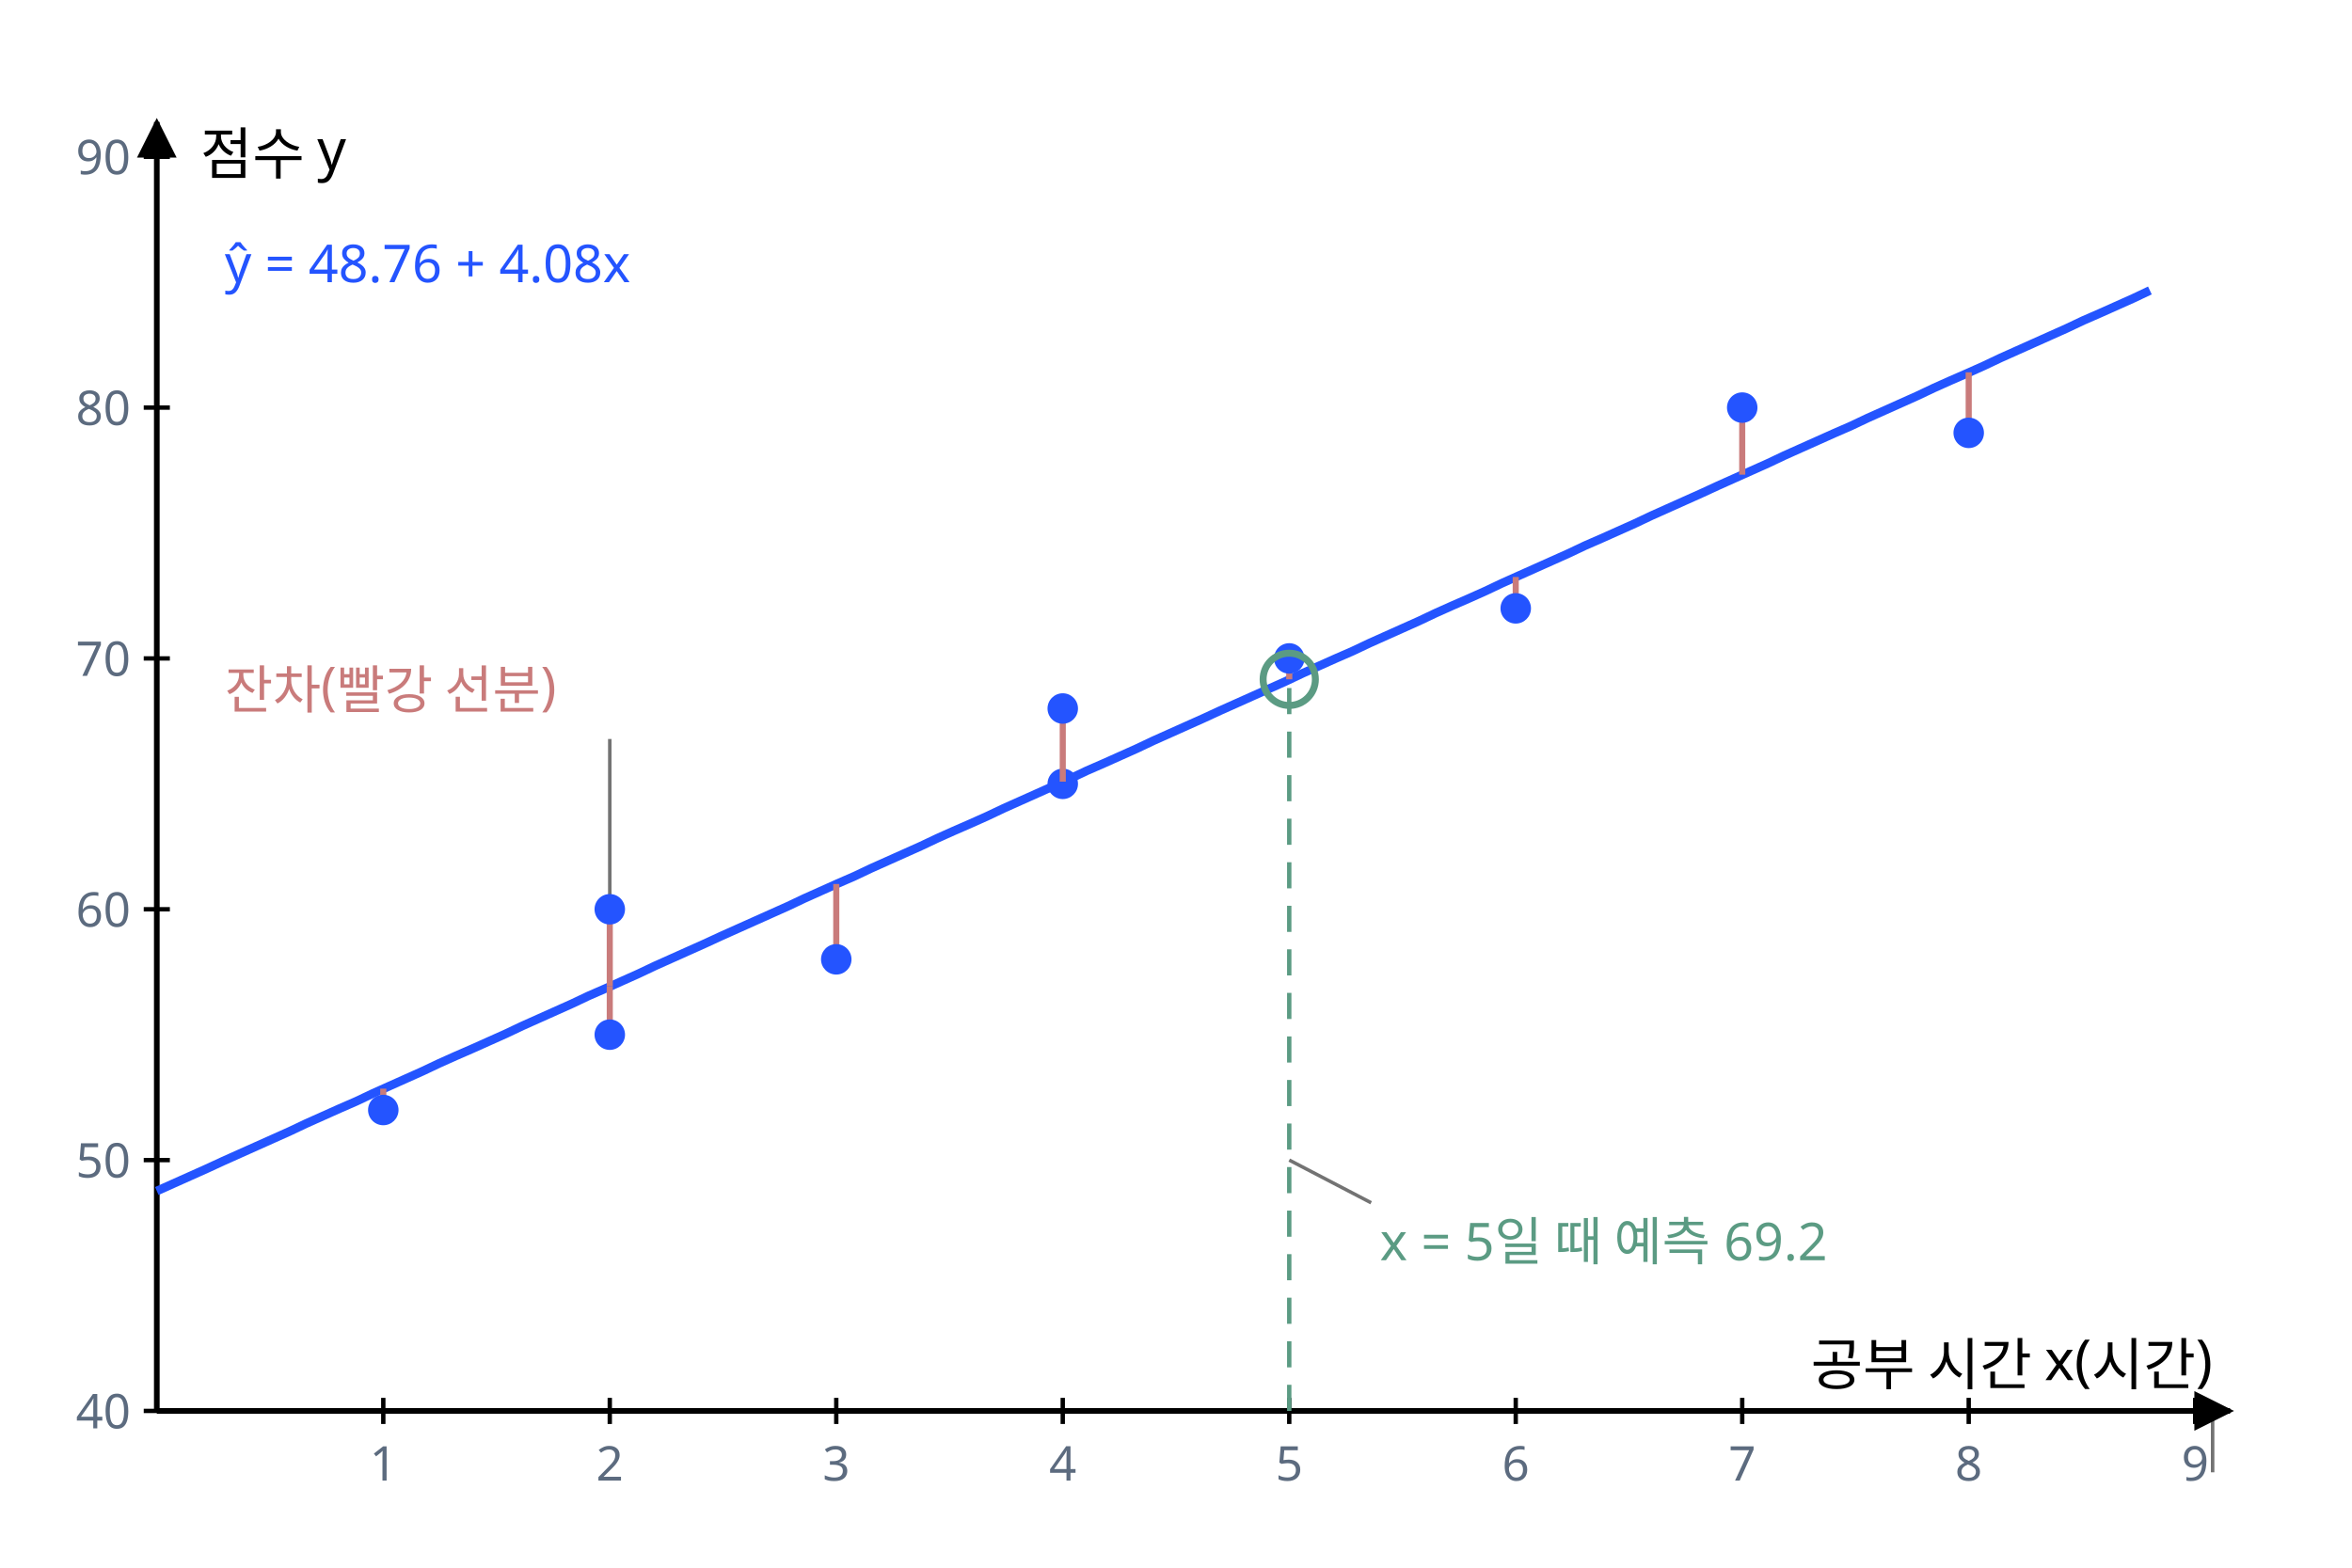
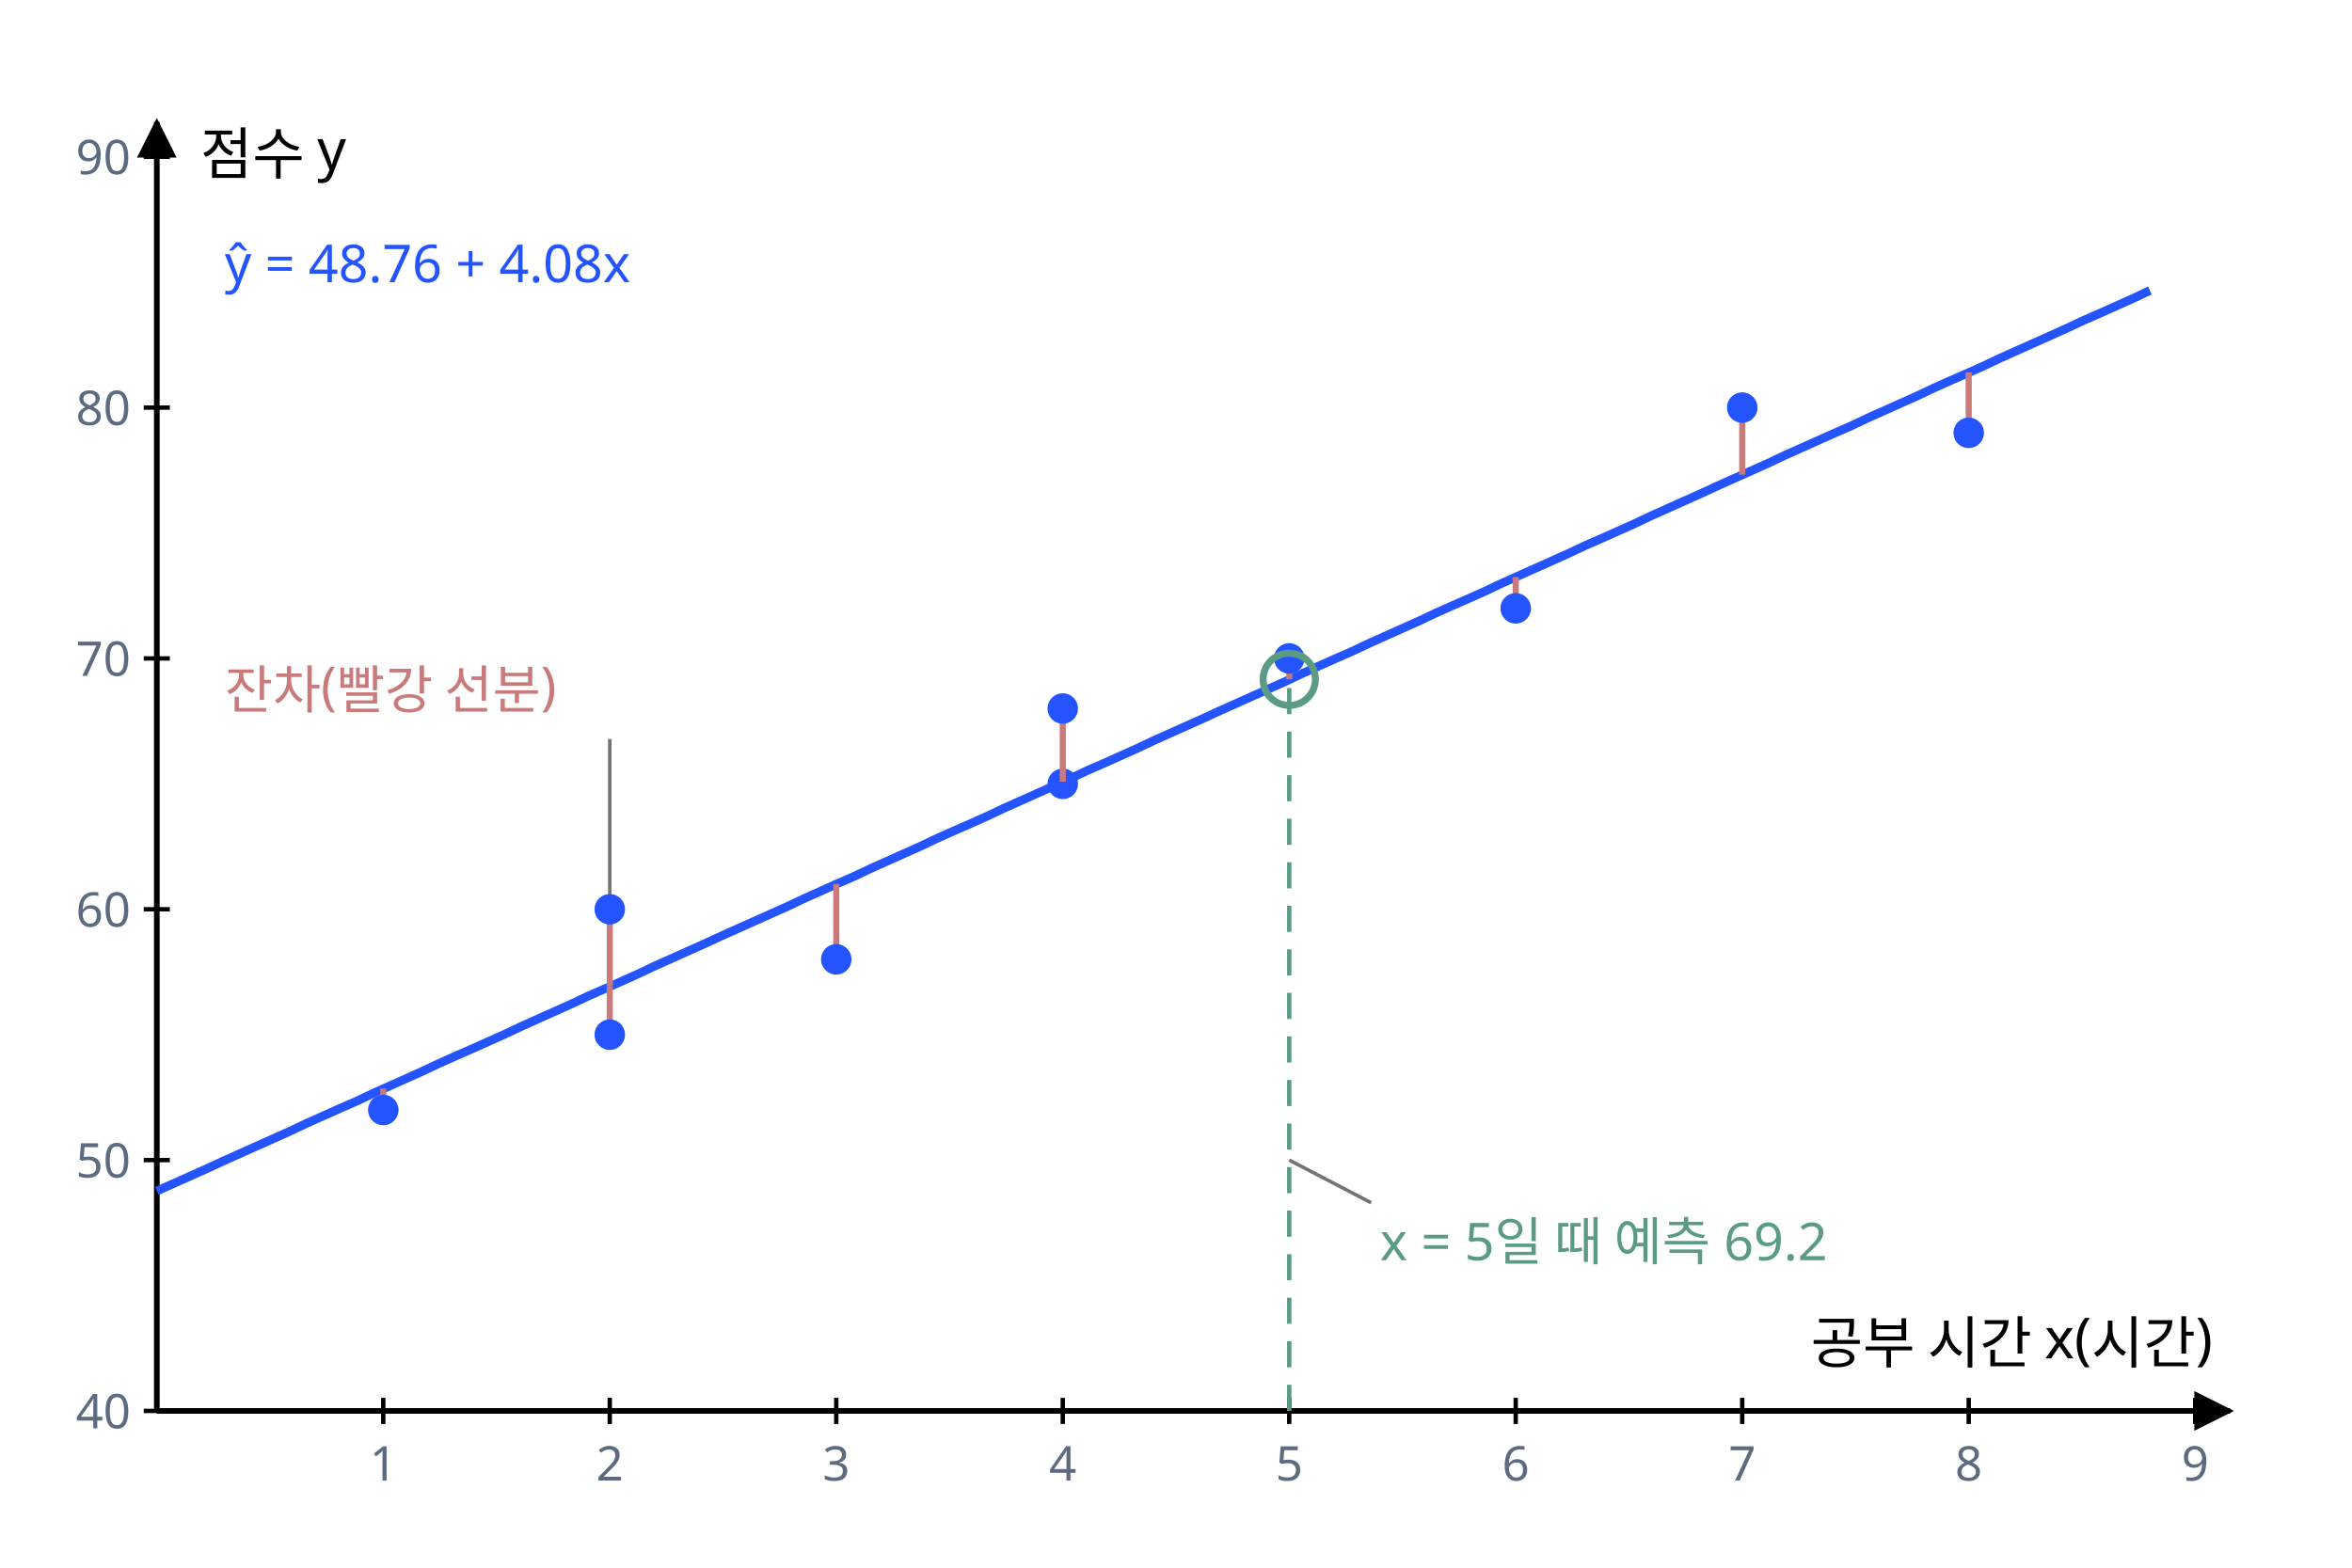
<svg xmlns="http://www.w3.org/2000/svg" class="si si-illus" viewBox="0 0 540 360" style="max-width:540px;color:var(--si-ink,var(--text,#1f2328))" role="img" aria-labelledby="regression-t" font-family="'Pretendard','Noto Sans KR','Apple SD Gothic Neo',sans-serif" font-size="13" fill="currentColor">
  <defs>
    <marker id="regression-ar" viewBox="0 0 10 10" refX="9" refY="5" markerWidth="7" markerHeight="7" orient="auto-start-reverse">
      <path d="M0,0L10,5L0,10z" style="fill:currentColor" />
    </marker>
  </defs>
-   <line x1="508" y1="338.1" x2="508" y2="325.5" class="si-leader" style="stroke:currentColor" stroke-opacity="0.55" stroke-width="0.8" />
  <line x1="296" y1="266.4" x2="314.8" y2="276.2" class="si-leader" style="stroke:currentColor" stroke-opacity="0.55" stroke-width="0.8" />
  <line x1="140" y1="216.9" x2="140" y2="169.7" class="si-leader" style="stroke:currentColor" stroke-opacity="0.55" stroke-width="0.8" />
  <g class="si-axes">
    <line x1="88" y1="321" x2="88" y2="327" style="stroke:currentColor" stroke-width="1" />
    <text x="88" y="340" text-anchor="middle" font-size="11" style="fill:var(--si-general,#5c6b7f)">1</text>
    <line x1="140" y1="321" x2="140" y2="327" style="stroke:currentColor" stroke-width="1" />
    <text x="140" y="340" text-anchor="middle" font-size="11" style="fill:var(--si-general,#5c6b7f)">2</text>
    <line x1="192" y1="321" x2="192" y2="327" style="stroke:currentColor" stroke-width="1" />
    <text x="192" y="340" text-anchor="middle" font-size="11" style="fill:var(--si-general,#5c6b7f)">3</text>
    <line x1="244" y1="321" x2="244" y2="327" style="stroke:currentColor" stroke-width="1" />
    <text x="244" y="340" text-anchor="middle" font-size="11" style="fill:var(--si-general,#5c6b7f)">4</text>
    <line x1="296" y1="321" x2="296" y2="327" style="stroke:currentColor" stroke-width="1" />
    <text x="296" y="340" text-anchor="middle" font-size="11" style="fill:var(--si-general,#5c6b7f)">5</text>
    <line x1="348" y1="321" x2="348" y2="327" style="stroke:currentColor" stroke-width="1" />
    <text x="348" y="340" text-anchor="middle" font-size="11" style="fill:var(--si-general,#5c6b7f)">6</text>
    <line x1="400" y1="321" x2="400" y2="327" style="stroke:currentColor" stroke-width="1" />
    <text x="400" y="340" text-anchor="middle" font-size="11" style="fill:var(--si-general,#5c6b7f)">7</text>
    <line x1="452" y1="321" x2="452" y2="327" style="stroke:currentColor" stroke-width="1" />
    <text x="452" y="340" text-anchor="middle" font-size="11" style="fill:var(--si-general,#5c6b7f)">8</text>
    <line x1="504" y1="321" x2="504" y2="327" style="stroke:currentColor" stroke-width="1" />
    <text x="504" y="340" text-anchor="middle" font-size="11" style="fill:var(--si-general,#5c6b7f)">9</text>
    <line x1="33" y1="324" x2="39" y2="324" style="stroke:currentColor" stroke-width="1" />
    <text x="30" y="328" text-anchor="end" font-size="11" style="fill:var(--si-general,#5c6b7f)">40</text>
    <line x1="33" y1="266.4" x2="39" y2="266.4" style="stroke:currentColor" stroke-width="1" />
    <text x="30" y="270.4" text-anchor="end" font-size="11" style="fill:var(--si-general,#5c6b7f)">50</text>
    <line x1="33" y1="208.8" x2="39" y2="208.8" style="stroke:currentColor" stroke-width="1" />
    <text x="30" y="212.8" text-anchor="end" font-size="11" style="fill:var(--si-general,#5c6b7f)">60</text>
    <line x1="33" y1="151.2" x2="39" y2="151.2" style="stroke:currentColor" stroke-width="1" />
    <text x="30" y="155.2" text-anchor="end" font-size="11" style="fill:var(--si-general,#5c6b7f)">70</text>
    <line x1="33" y1="93.6" x2="39" y2="93.6" style="stroke:currentColor" stroke-width="1" />
    <text x="30" y="97.6" text-anchor="end" font-size="11" style="fill:var(--si-general,#5c6b7f)">80</text>
    <line x1="33" y1="36" x2="39" y2="36" style="stroke:currentColor" stroke-width="1" />
    <text x="30" y="40" text-anchor="end" font-size="11" style="fill:var(--si-general,#5c6b7f)">90</text>
    <line x1="36" y1="324" x2="512" y2="324" style="stroke:currentColor" stroke-width="1.3" marker-end="url(#regression-ar)" />
    <line x1="36" y1="324" x2="36" y2="28" style="stroke:currentColor" stroke-width="1.3" marker-end="url(#regression-ar)" />
-     <text x="508" y="318" text-anchor="end">공부 시간 x(시간)</text>
+     <text x="514" y="342" text-anchor="end" />
    <text x="46" y="40">점수 y</text>
  </g>
  <polyline points="36,273.5 39.8,271.8 43.6,270.1 47.4,268.4 51.3,266.6 55.1,264.9 58.9,263.2 62.7,261.5 66.5,259.8 70.3,258 74.1,256.3 77.9,254.6 81.8,252.9 85.6,251.1 89.4,249.4 93.2,247.7 97,246 100.8,244.2 104.6,242.5 108.5,240.8 112.3,239.1 116.1,237.4 119.9,235.6 123.7,233.9 127.5,232.2 131.3,230.5 135.1,228.7 139,227 142.8,225.3 146.6,223.6 150.4,221.8 154.2,220.1 158,218.4 161.8,216.7 165.7,214.9 169.5,213.2 173.3,211.5 177.1,209.8 180.9,208.1 184.7,206.3 188.5,204.6 192.3,202.9 196.2,201.2 200,199.4 203.8,197.7 207.6,196 211.4,194.3 215.2,192.5 219,190.8 222.9,189.1 226.7,187.4 230.5,185.6 234.3,183.9 238.1,182.2 241.9,180.5 245.7,178.8 249.5,177 253.4,175.3 257.2,173.6 261,171.9 264.8,170.1 268.6,168.4 272.4,166.7 276.2,165 280.1,163.2 283.9,161.5 287.7,159.8 291.5,158.1 295.3,156.4 299.1,154.6 302.9,152.9 306.7,151.2 310.6,149.5 314.4,147.7 318.2,146 322,144.3 325.8,142.6 329.6,140.8 333.4,139.1 337.3,137.4 341.1,135.7 344.9,133.9 348.7,132.2 352.5,130.5 356.3,128.8 360.1,127.1 363.9,125.3 367.8,123.6 371.6,121.9 375.4,120.2 379.2,118.4 383,116.7 386.8,115 390.6,113.3 394.5,111.5 398.3,109.8 402.1,108.1 405.9,106.4 409.7,104.6 413.5,102.9 417.3,101.2 421.1,99.5 425,97.8 428.8,96 432.6,94.3 436.4,92.6 440.2,90.9 444,89.1 447.8,87.4 451.7,85.7 455.5,84 459.3,82.2 463.1,80.5 466.9,78.8 470.7,77.1 474.5,75.4 478.3,73.6 482.2,71.9 486,70.2 489.8,68.5 493.6,66.7" style="stroke:var(--si-accent,#2454ff);fill:none" stroke-width="2" />
  <line x1="88" y1="250" x2="88" y2="254.9" style="stroke:var(--si-rose-s,#c97b7b);fill:none" stroke-width="1.4" />
  <circle cx="88" cy="254.9" r="3.5" style="stroke:none;fill:var(--si-accent,#2454ff)" stroke-width="1.6" />
  <line x1="140" y1="226.5" x2="140" y2="237.6" style="stroke:var(--si-rose-s,#c97b7b);fill:none" stroke-width="1.4" />
  <circle cx="140" cy="237.6" r="3.5" style="stroke:none;fill:var(--si-accent,#2454ff)" stroke-width="1.6" />
  <line x1="140" y1="226.5" x2="140" y2="208.8" style="stroke:var(--si-rose-s,#c97b7b);fill:none" stroke-width="1.4" />
  <circle cx="140" cy="208.8" r="3.5" style="stroke:none;fill:var(--si-accent,#2454ff)" stroke-width="1.6" />
  <line x1="192" y1="203" x2="192" y2="220.3" style="stroke:var(--si-rose-s,#c97b7b);fill:none" stroke-width="1.4" />
  <circle cx="192" cy="220.3" r="3.5" style="stroke:none;fill:var(--si-accent,#2454ff)" stroke-width="1.6" />
  <line x1="244" y1="179.5" x2="244" y2="180" style="stroke:var(--si-rose-s,#c97b7b);fill:none" stroke-width="1.4" />
  <circle cx="244" cy="180" r="3.5" style="stroke:none;fill:var(--si-accent,#2454ff)" stroke-width="1.6" />
  <line x1="244" y1="179.5" x2="244" y2="162.7" style="stroke:var(--si-rose-s,#c97b7b);fill:none" stroke-width="1.4" />
  <circle cx="244" cy="162.7" r="3.5" style="stroke:none;fill:var(--si-accent,#2454ff)" stroke-width="1.6" />
  <line x1="296" y1="156" x2="296" y2="151.2" style="stroke:var(--si-rose-s,#c97b7b);fill:none" stroke-width="1.4" />
  <circle cx="296" cy="151.2" r="3.5" style="stroke:none;fill:var(--si-accent,#2454ff)" stroke-width="1.6" />
  <line x1="348" y1="132.5" x2="348" y2="139.7" style="stroke:var(--si-rose-s,#c97b7b);fill:none" stroke-width="1.4" />
  <circle cx="348" cy="139.7" r="3.5" style="stroke:none;fill:var(--si-accent,#2454ff)" stroke-width="1.6" />
  <line x1="400" y1="109" x2="400" y2="93.6" style="stroke:var(--si-rose-s,#c97b7b);fill:none" stroke-width="1.4" />
  <circle cx="400" cy="93.6" r="3.5" style="stroke:none;fill:var(--si-accent,#2454ff)" stroke-width="1.6" />
  <line x1="452" y1="85.5" x2="452" y2="99.4" style="stroke:var(--si-rose-s,#c97b7b);fill:none" stroke-width="1.4" />
  <circle cx="452" cy="99.4" r="3.5" style="stroke:none;fill:var(--si-accent,#2454ff)" stroke-width="1.6" />
  <circle cx="296" cy="156" r="6" style="stroke:var(--si-green-s,#5b9b83);fill:none" stroke-width="1.6" />
  <line x1="296" y1="324" x2="296" y2="156" style="stroke:var(--si-green-s,#5b9b83);fill:none" stroke-width="1" stroke-dasharray="6 4" />
  <text x="316.8" y="289.4" font-size="12" style="fill:var(--si-green-s,#5b9b83)">x = 5일 때 예측 69.2</text>
  <text x="51.6" y="64.8" font-size="12" style="fill:var(--si-accent,#2454ff)">ŷ = 48.76 + 4.08x</text>
  <text x="51.6" y="162.7" font-size="12" style="fill:var(--si-rose-s,#c97b7b)">잔차(빨강 선분)</text>
+   <text x="508" y="313" text-anchor="end">공부 시간 x(시간)</text>
</svg>
